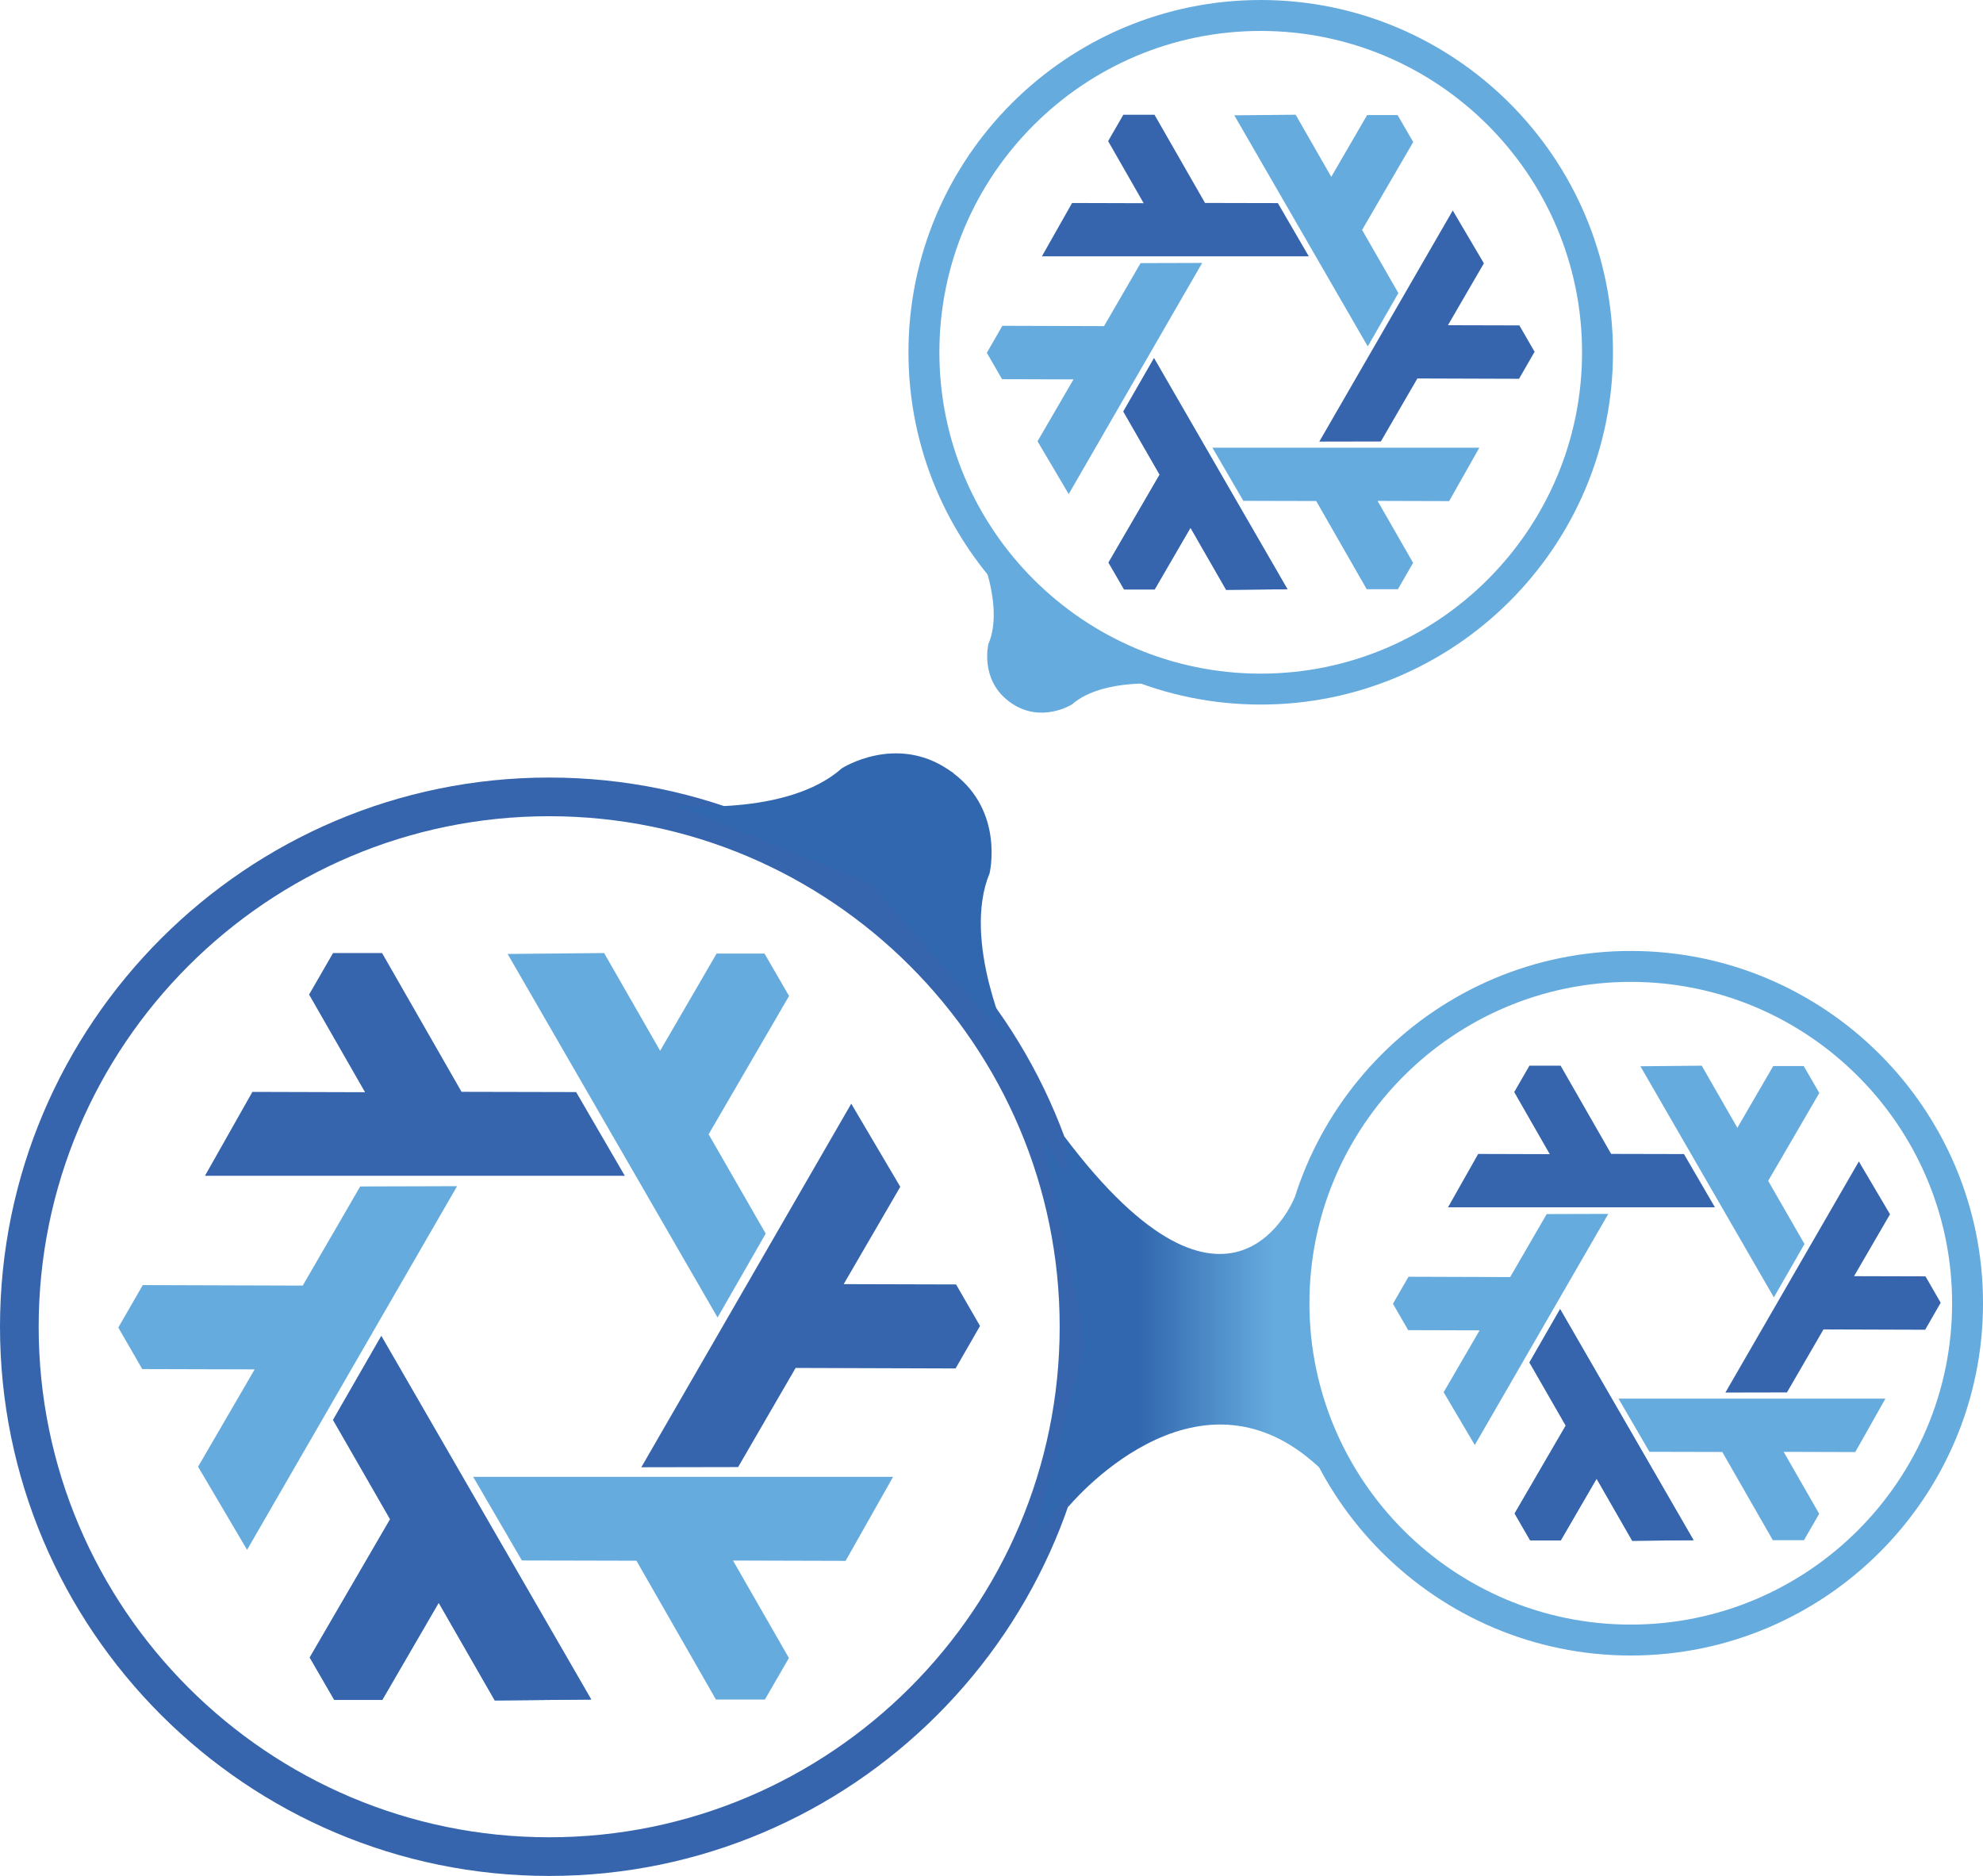
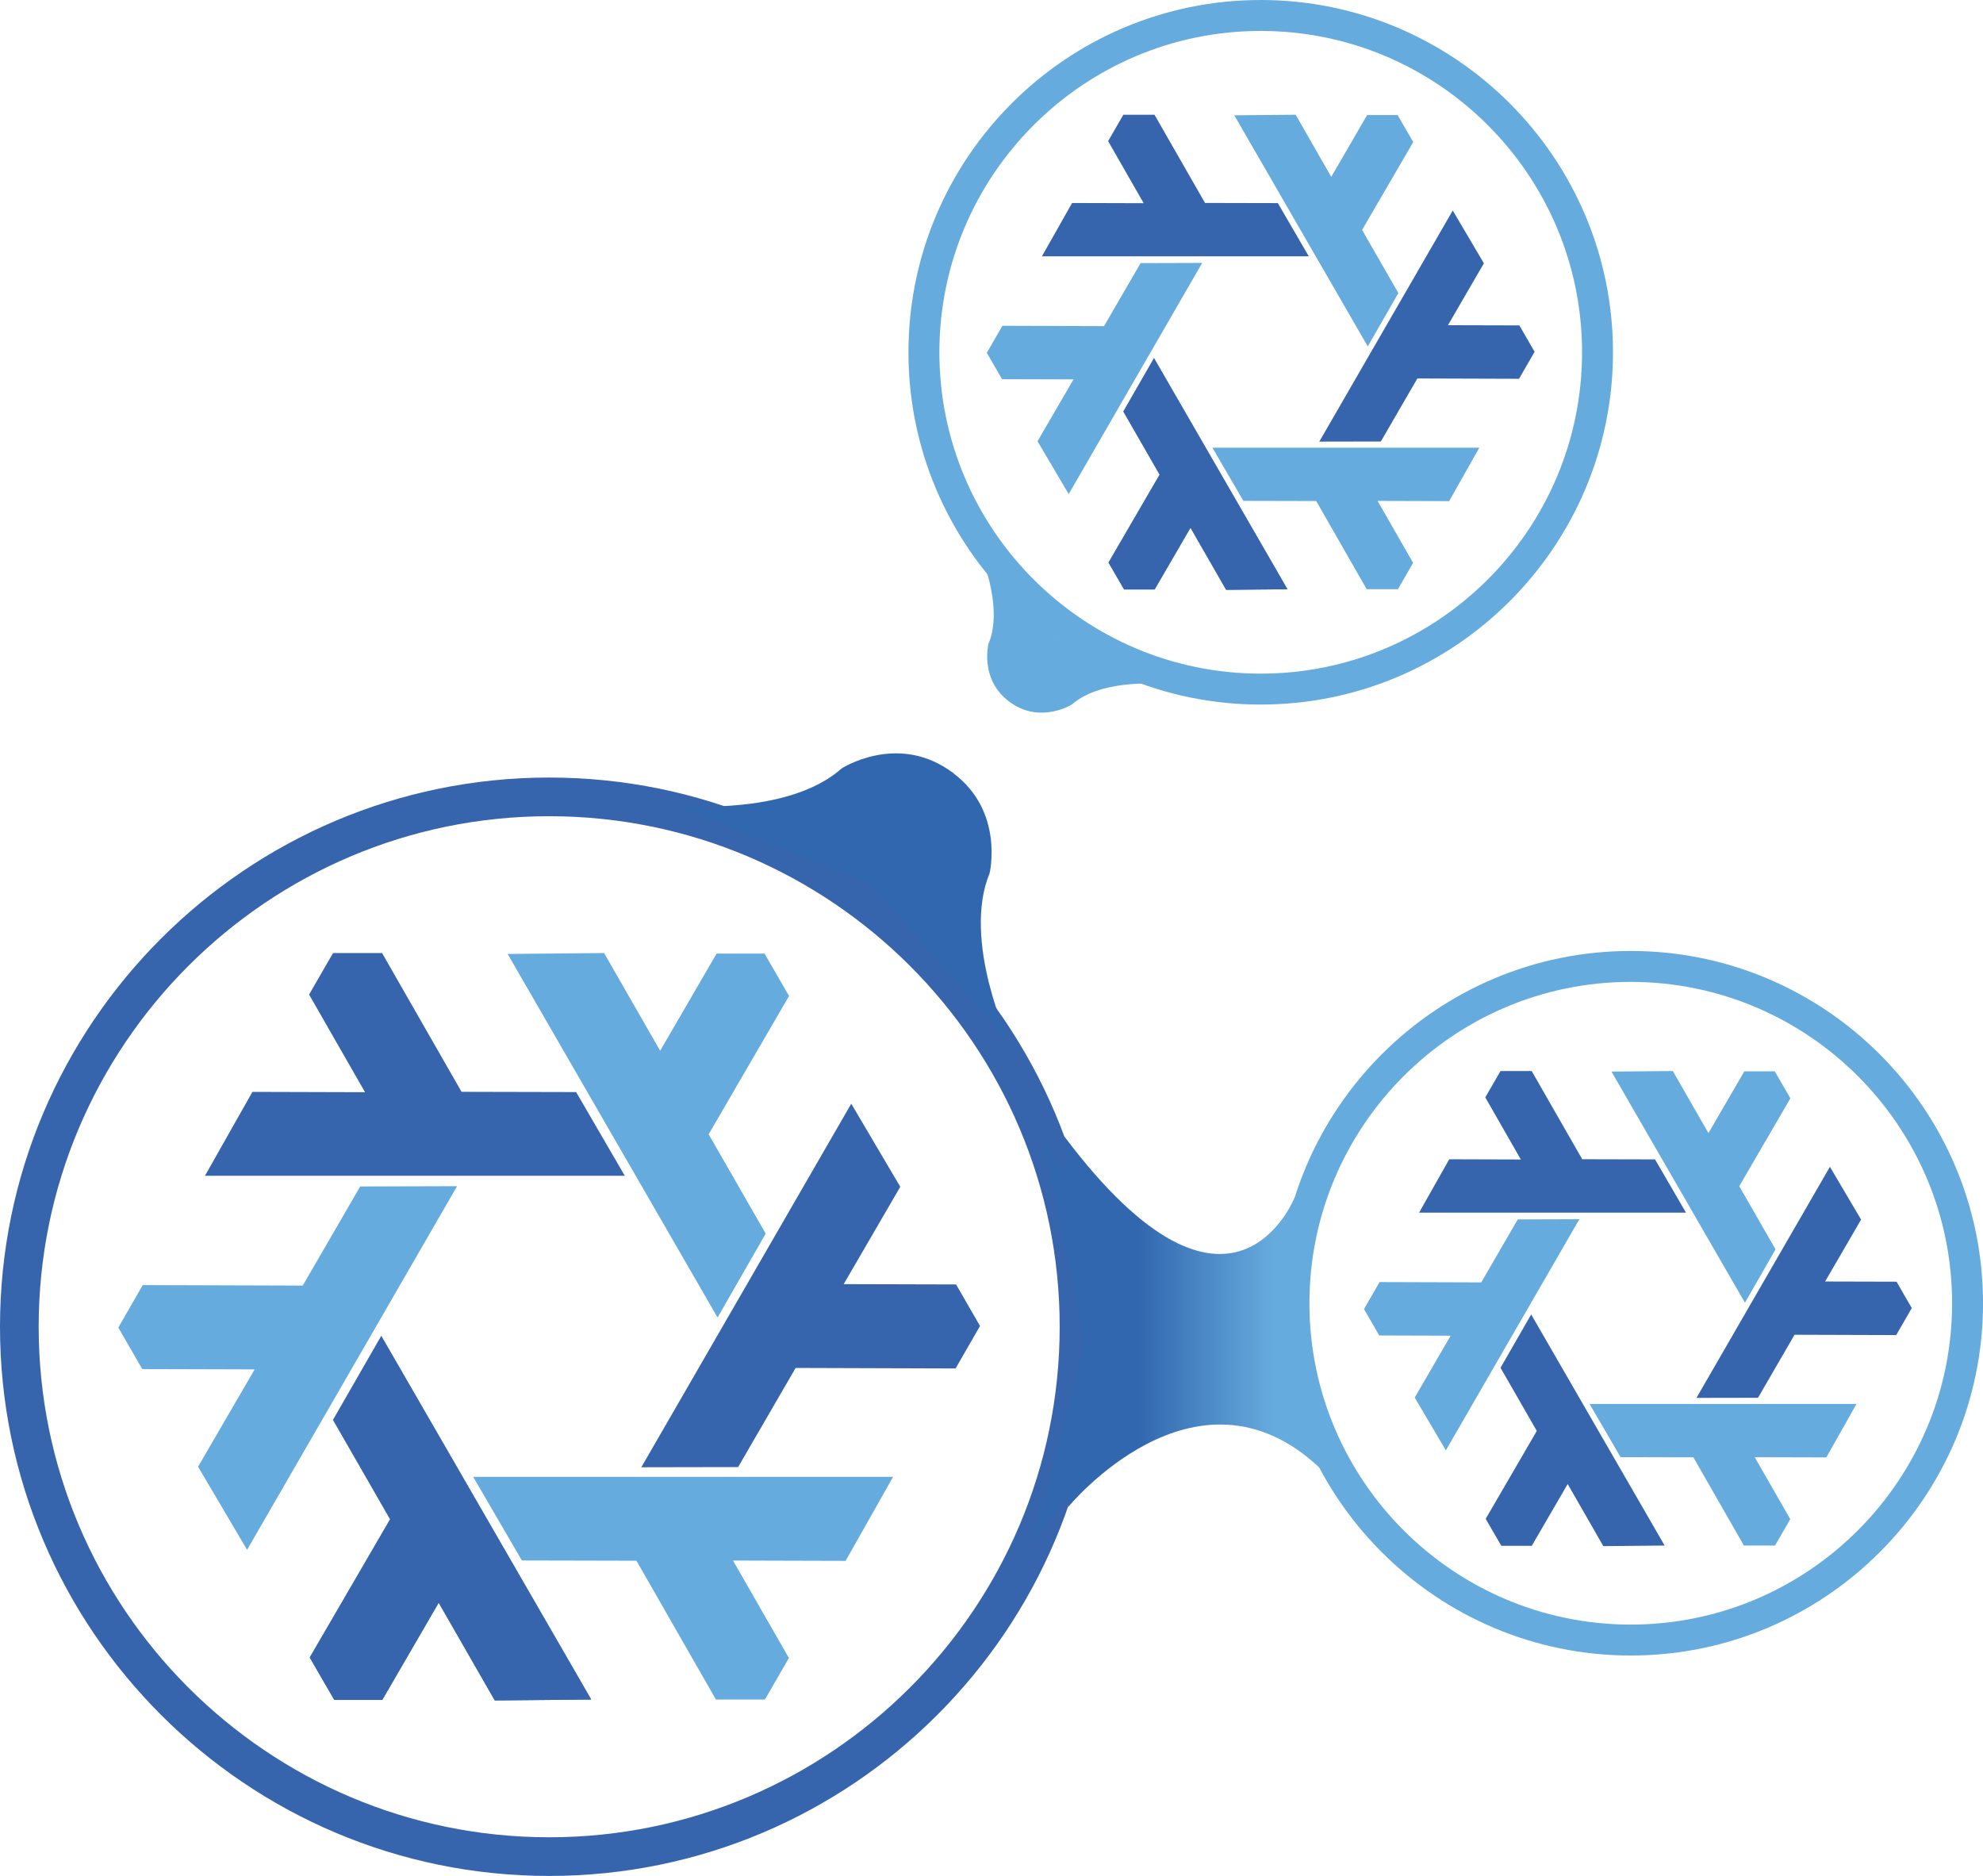
<svg xmlns="http://www.w3.org/2000/svg" width="29.993mm" height="28.373mm" viewBox="0 0 29.993 28.373" version="1.1" id="svg687">
  <defs id="defs681">
    <clipPath clipPathUnits="userSpaceOnUse" id="clipPath243">
      <path d="m 99.518,157.078 2.447,-4.258 -3.447,-5.928 1.053,-1.818 h 2.057 l 2.42,4.166 2.404,-4.189 4.136,0.039 -9.001,15.587 z" id="path241" />
    </clipPath>
    <clipPath clipPathUnits="userSpaceOnUse" id="clipPath253">
      <path d="M 0,313.233 H 500 V 0 H 0 Z" id="path251" />
    </clipPath>
    <clipPath clipPathUnits="userSpaceOnUse" id="clipPath289">
      <path d="m 133.401,200.311 1.556,-2.707 -2.192,-3.768 0.669,-1.156 h 1.309 l 1.538,2.648 1.528,-2.662 2.629,0.025 -5.722,9.907 z" id="path287" />
    </clipPath>
    <clipPath clipPathUnits="userSpaceOnUse" id="clipPath299">
      <path d="M 0,313.233 H 500 V 0 H 0 Z" id="path297" />
    </clipPath>
    <clipPath clipPathUnits="userSpaceOnUse" id="clipPath335">
      <path d="m 150.812,159.542 1.556,-2.707 -2.191,-3.769 0.668,-1.156 h 1.309 l 1.538,2.649 1.527,-2.662 2.63,0.024 -5.722,9.908 z" id="path333" />
    </clipPath>
    <clipPath clipPathUnits="userSpaceOnUse" id="clipPath345">
      <path d="M 0,313.233 H 500 V 0 H 0 Z" id="path343" />
    </clipPath>
    <linearGradient x1="0" y1="0" x2="1" y2="0" gradientUnits="userSpaceOnUse" gradientTransform="matrix(12.25616,0,0,-12.25616,129.4662,160.4999)" spreadMethod="pad" id="linearGradient409">
      <stop style="stop-opacity:1;stop-color:#3167ae" offset="0" id="stop399" />
      <stop style="stop-opacity:1;stop-color:#3167ae" offset="0.285" id="stop401" />
      <stop style="stop-opacity:1;stop-color:#3167ae" offset="0.29" id="stop403" />
      <stop style="stop-opacity:1;stop-color:#66abde" offset="0.822" id="stop405" />
      <stop style="stop-opacity:1;stop-color:#66abde" offset="1" id="stop407" />
    </linearGradient>
    <linearGradient x1="0" y1="0" x2="1" y2="0" gradientUnits="userSpaceOnUse" gradientTransform="matrix(10.92039,0,0,-10.92039,130.8722,161.2782)" spreadMethod="pad" id="linearGradient435">
      <stop style="stop-opacity:1;stop-color:#3167ae" offset="0" id="stop425" />
      <stop style="stop-opacity:1;stop-color:#3167ae" offset="0.285" id="stop427" />
      <stop style="stop-opacity:1;stop-color:#3167ae" offset="0.29" id="stop429" />
      <stop style="stop-opacity:1;stop-color:#66abde" offset="0.822" id="stop431" />
      <stop style="stop-opacity:1;stop-color:#66abde" offset="1" id="stop433" />
    </linearGradient>
  </defs>
  <g id="layer1" transform="translate(18.77643,-183.1173)">
    <g id="g229" transform="matrix(0.3527778,0,0,-0.3527778,-1.267577,202.0272)">
      <path d="m 0,0 c 0,0 3.731,-1.702 5.183,-0.314 v -6.343 c 0,0 -2.146,0.914 -5.079,-1.206 z" style="fill:#66abde;fill-opacity:1;fill-rule:nonzero;stroke:none" id="path231" />
    </g>
    <g id="g233" transform="matrix(0.3527778,0,0,-0.3527778,-10.47028,195.4621)">
      <path d="m 0,0 c -12.069,0 -21.887,-9.819 -21.887,-21.888 0,-12.068 9.818,-21.887 21.887,-21.887 12.069,0 21.888,9.819 21.888,21.887 C 21.888,-9.819 12.069,0 0,0 m 0,-45.433 c -12.982,0 -23.545,10.562 -23.545,23.545 0,12.983 10.563,23.546 23.545,23.546 12.983,0 23.545,-10.563 23.545,-23.546 0,-12.983 -10.562,-23.545 -23.545,-23.545" style="fill:#3665ad;fill-opacity:1;fill-rule:nonzero;stroke:none" id="path235" />
    </g>
    <g id="g237" transform="matrix(0.3527778,0,0,-0.3527778,-48.84675,260.0064)">
      <g id="g239" clip-path="url(#clipPath243)">
        <path d="m 98.518,160.677 h 12.07 v -15.626 h -12.07 z" style="fill:#4c88c7;fill-opacity:1;fill-rule:nonzero;stroke:none" id="path245" />
      </g>
    </g>
    <g id="g247" transform="matrix(0.3527778,0,0,-0.3527778,-48.84675,260.0064)">
      <g id="g249" clip-path="url(#clipPath253)">
        <g id="g255" transform="translate(104.8359,167.0988)">
          <path d="m 0,0 -9.004,-15.59 -2.101,3.563 2.426,4.173 -4.819,0.013 -1.027,1.78 1.049,1.821 6.858,-0.022 2.464,4.25 z" style="fill:#66abde;fill-opacity:1;fill-rule:evenodd;stroke:none" id="path257" />
        </g>
        <g id="g259" transform="translate(105.5254,154.6374)">
          <path d="m 0,0 h 18.003 l -2.035,-3.602 -4.828,0.014 2.397,-4.179 -1.028,-1.779 H 10.408 L 7,-3.596 2.088,-3.585 Z" style="fill:#66abde;fill-opacity:1;fill-rule:evenodd;stroke:none" id="path261" />
        </g>
        <g id="g263" transform="translate(116.0039,161.468)">
          <path d="m 0,0 -9.001,15.587 4.136,0.039 2.403,-4.189 2.42,4.166 H 2.013 L 3.065,13.785 -0.383,7.856 2.064,3.598 Z" style="fill:#66abde;fill-opacity:1;fill-rule:evenodd;stroke:none" id="path265" />
        </g>
        <g id="g267" transform="translate(101.5864,160.677)">
          <path d="m 0,0 9.001,-15.587 -4.136,-0.039 -2.404,4.188 -2.419,-4.166 h -2.058 l -1.053,1.819 3.448,5.928 -2.447,4.258 z" style="fill:#3665ad;fill-opacity:1;fill-rule:evenodd;stroke:none" id="path269" />
        </g>
        <g id="g271" transform="translate(112.0273,167.5437)">
          <path d="m 0,0 h -18.002 l 2.035,3.598 4.829,-0.014 -2.399,4.187 1.028,1.78 h 2.101 L -7,3.601 -2.087,3.59 Z" style="fill:#3665ad;fill-opacity:1;fill-rule:evenodd;stroke:none" id="path273" />
        </g>
        <g id="g275" transform="translate(112.7344,155.0486)">
          <path d="M 0,0 9.001,15.587 11.103,12.024 8.677,7.851 13.495,7.838 14.522,6.058 13.474,4.236 6.616,4.258 4.151,0.008 Z" style="fill:#3665ad;fill-opacity:1;fill-rule:evenodd;stroke:none" id="path277" />
        </g>
        <g id="g279" transform="translate(139.291,216.6272)">
          <path d="m 0,0 c -7.597,0 -13.777,-6.181 -13.777,-13.777 0,-7.597 6.18,-13.777 13.777,-13.777 7.597,0 13.777,6.18 13.777,13.777 C 13.777,-6.181 7.597,0 0,0 m 0,-28.88 c -8.328,0 -15.103,6.775 -15.103,15.103 0,8.328 6.775,15.103 15.103,15.103 8.328,0 15.103,-6.775 15.103,-15.103 C 15.103,-22.105 8.328,-28.88 0,-28.88" style="fill:#66abde;fill-opacity:1;fill-rule:nonzero;stroke:none" id="path281" />
        </g>
      </g>
    </g>
    <g id="g283" transform="matrix(0.3527778,0,0,-0.3527778,-48.84675,260.0064)">
      <g id="g285" clip-path="url(#clipPath289)">
        <path d="m 132.765,202.598 h 7.672 v -9.933 h -7.672 z" style="fill:#4c88c7;fill-opacity:1;fill-rule:nonzero;stroke:none" id="path291" />
      </g>
    </g>
    <g id="g293" transform="matrix(0.3527778,0,0,-0.3527778,-48.84675,260.0064)">
      <g id="g295" clip-path="url(#clipPath299)">
        <g id="g301" transform="translate(136.7812,206.6809)">
          <path d="m 0,0 -5.723,-9.91 -1.336,2.264 1.542,2.653 -3.063,0.009 -0.653,1.131 0.667,1.158 4.359,-0.014 1.566,2.701 z" style="fill:#66abde;fill-opacity:1;fill-rule:evenodd;stroke:none" id="path303" />
        </g>
        <g id="g305" transform="translate(137.2197,198.7595)">
          <path d="M 0,0 H 11.444 L 10.15,-2.29 7.081,-2.281 8.605,-4.937 7.952,-6.068 H 6.616 L 4.45,-2.286 1.327,-2.279 Z" style="fill:#66abde;fill-opacity:1;fill-rule:evenodd;stroke:none" id="path307" />
        </g>
        <g id="g309" transform="translate(143.8804,203.1018)">
          <path d="m 0,0 -5.722,9.908 2.63,0.025 1.527,-2.663 1.538,2.648 H 1.279 L 1.949,8.762 -0.243,4.994 1.312,2.287 Z" style="fill:#66abde;fill-opacity:1;fill-rule:evenodd;stroke:none" id="path311" />
        </g>
        <g id="g313" transform="translate(134.7158,202.5984)">
          <path d="M 0,0 5.722,-9.908 3.093,-9.933 1.564,-7.27 0.026,-9.918 h -1.308 l -0.669,1.155 2.192,3.769 -1.556,2.707 z" style="fill:#3665ad;fill-opacity:1;fill-rule:evenodd;stroke:none" id="path315" />
        </g>
        <g id="g317" transform="translate(141.3525,206.9636)">
          <path d="m 0,0 h -11.443 l 1.294,2.287 3.069,-0.009 -1.524,2.662 0.653,1.131 h 1.335 l 2.167,-3.782 3.122,-0.007 z" style="fill:#3665ad;fill-opacity:1;fill-rule:evenodd;stroke:none" id="path319" />
        </g>
        <g id="g321" transform="translate(141.8022,199.0207)">
          <path d="M 0,0 5.722,9.908 7.057,7.644 5.516,4.99 8.578,4.982 9.231,3.851 8.564,2.693 4.205,2.707 2.639,0.005 Z" style="fill:#3665ad;fill-opacity:1;fill-rule:evenodd;stroke:none" id="path323" />
        </g>
        <g id="g325" transform="translate(155.1562,175.8576)">
          <path d="m 0,0 c -7.597,0 -13.777,-6.181 -13.777,-13.777 0,-7.597 6.18,-13.777 13.777,-13.777 7.597,0 13.777,6.18 13.777,13.777 C 13.777,-6.181 7.597,0 0,0 m 0,-28.88 c -8.328,0 -15.103,6.775 -15.103,15.103 0,8.328 6.775,15.103 15.103,15.103 8.328,0 15.103,-6.775 15.103,-15.103 C 15.103,-22.105 8.328,-28.88 0,-28.88" style="fill:#66abde;fill-opacity:1;fill-rule:nonzero;stroke:none" id="path327" />
        </g>
      </g>
    </g>
-     <g id="g329" transform="matrix(0.3527778,0,0,-0.3527778,-48.84675,260.0064)">
-       <g id="g331" clip-path="url(#clipPath335)">
-         <path d="m 150.176,161.829 h 7.673 v -9.933 h -7.673 z" style="fill:#4c88c7;fill-opacity:1;fill-rule:nonzero;stroke:none" id="path337" />
-       </g>
-     </g>
    <g id="g339" transform="matrix(0.3527778,0,0,-0.3527778,-48.84675,260.0064)">
      <g id="g341" clip-path="url(#clipPath345)">
-         <g id="g347" transform="translate(154.1929,165.9113)">
-           <path d="m 0,0 -5.724,-9.91 -1.335,2.264 1.542,2.653 -3.063,0.009 -0.653,1.131 0.667,1.158 4.359,-0.014 1.566,2.701 z" style="fill:#66abde;fill-opacity:1;fill-rule:evenodd;stroke:none" id="path349" />
-         </g>
-         <g id="g351" transform="translate(154.6313,157.99)">
-           <path d="M 0,0 H 11.443 L 10.15,-2.29 7.081,-2.281 8.604,-4.937 7.951,-6.068 H 6.616 l -2.167,3.782 -3.122,0.007 z" style="fill:#66abde;fill-opacity:1;fill-rule:evenodd;stroke:none" id="path353" />
-         </g>
-         <g id="g355" transform="translate(161.292,162.3322)">
-           <path d="m 0,0 -5.722,9.908 2.629,0.025 1.528,-2.663 1.538,2.648 H 1.279 L 1.948,8.762 -0.244,4.994 1.312,2.287 Z" style="fill:#66abde;fill-opacity:1;fill-rule:evenodd;stroke:none" id="path357" />
-         </g>
-         <g id="g359" transform="translate(152.127,161.8288)">
-           <path d="M 0,0 5.722,-9.908 3.093,-9.933 1.565,-7.27 0.027,-9.918 h -1.308 l -0.67,1.155 2.192,3.769 -1.555,2.707 z" style="fill:#3665ad;fill-opacity:1;fill-rule:evenodd;stroke:none" id="path361" />
-         </g>
-         <g id="g363" transform="translate(158.7642,166.1941)">
-           <path d="m 0,0 h -11.443 l 1.293,2.287 3.069,-0.009 -1.524,2.662 0.653,1.131 h 1.336 l 2.167,-3.782 3.122,-0.007 z" style="fill:#3665ad;fill-opacity:1;fill-rule:evenodd;stroke:none" id="path365" />
-         </g>
-         <g id="g367" transform="translate(159.2134,158.2512)">
-           <path d="M 0,0 5.722,9.908 7.058,7.644 5.516,4.99 8.579,4.982 9.231,3.851 8.565,2.693 4.206,2.707 2.639,0.005 Z" style="fill:#3665ad;fill-opacity:1;fill-rule:evenodd;stroke:none" id="path369" />
+         <g id="g1" transform="translate(5.010289,6.311907)">
+           <g id="g351" transform="translate(154.6313,157.99)" />
+           <g id="g355" transform="translate(161.292,162.3322)" />
+           <g id="g359" transform="translate(152.127,161.8288)" />
+           <g id="g363" transform="translate(158.7642,166.1941)" />
+           <g id="g367" transform="translate(151.1746,142.5292)">
+             <g id="g2" transform="translate(1.788159,9.181382)">
+               <g id="g347" transform="translate(-5.0205,7.6601)">
+                 <path d="m 0,0 -5.724,-9.91 -1.335,2.264 1.542,2.653 -3.063,0.009 -0.653,1.131 0.667,1.158 4.359,-0.014 1.566,2.701 z" style="fill:#66abde;fill-opacity:1;fill-rule:evenodd;stroke:none" id="path349" />
+               </g>
+               <path d="M 0,0 H 11.443 L 10.15,-2.29 7.081,-2.281 8.604,-4.937 7.951,-6.068 H 6.616 l -2.167,3.782 -3.122,0.007 z" style="fill:#66abde;fill-opacity:1;fill-rule:evenodd;stroke:none" id="path353" transform="translate(-4.5821,-0.2612001)" />
+               <path d="m 0,0 -5.722,9.908 2.629,0.025 1.528,-2.663 1.538,2.648 H 1.279 L 1.948,8.762 -0.244,4.994 1.312,2.287 Z" style="fill:#66abde;fill-opacity:1;fill-rule:evenodd;stroke:none" id="path357" transform="translate(2.078599,4.081)" />
+               <path d="M 0,0 5.722,-9.908 3.093,-9.933 1.565,-7.27 0.027,-9.918 h -1.308 l -0.67,1.155 2.192,3.769 -1.555,2.707 z" style="fill:#3665ad;fill-opacity:1;fill-rule:evenodd;stroke:none" id="path361" transform="translate(-7.0864,3.5776)" />
+               <path d="m 0,0 h -11.443 l 1.293,2.287 3.069,-0.009 -1.524,2.662 0.653,1.131 h 1.336 l 2.167,-3.782 3.122,-0.007 z" style="fill:#3665ad;fill-opacity:1;fill-rule:evenodd;stroke:none" id="path365" transform="translate(-0.4492008,7.9429)" />
+               <path d="M 0,0 5.722,9.908 7.058,7.644 5.516,4.99 8.579,4.982 9.231,3.851 8.565,2.693 4.206,2.707 2.639,0.005 Z" style="fill:#3665ad;fill-opacity:1;fill-rule:evenodd;stroke:none" id="path369" />
+             </g>
+           </g>
        </g>
        <g id="g371" transform="translate(126.1177,184.799)">
          <path d="M 0,0 0.005,0.007 C -0.047,0.046 -0.099,0.076 -0.151,0.112 -0.178,0.131 -0.2,0.151 -0.228,0.169 L -0.229,0.166 c -2.27,1.523 -4.556,0.05 -4.556,0.05 -2.348,-2.091 -7.135,-1.586 -7.135,-1.586 l 8.377,-3.372 0.036,0.049 -0.035,-0.053 5.944,-6.797 c 0,0 -2.054,4.353 -0.853,7.259 0,0 0.638,2.644 -1.549,4.284" style="fill:#3167ae;fill-opacity:1;fill-rule:nonzero;stroke:none" id="path373" />
        </g>
        <g id="g375" transform="translate(128.4746,187.9011)">
          <path d="M 0,0 -0.003,-0.003 C 0.026,-0.026 0.056,-0.043 0.085,-0.064 0.1,-0.075 0.113,-0.087 0.128,-0.097 l 0.001,0.002 C 1.412,-0.975 2.72,-0.15 2.72,-0.15 4.067,1.027 6.787,0.712 6.787,0.712 L 2.042,2.678 2.021,2.65 2.041,2.68 -1.301,6.579 c 0,0 1.144,-2.487 0.444,-4.133 0,0 -0.377,-1.501 0.857,-2.446" style="fill:#66abde;fill-opacity:1;fill-rule:nonzero;stroke:none" id="path377" />
        </g>
        <g id="g379" transform="translate(136.915,160.6052)">
          <path d="m 0,0 h -0.004 c 0,-0.038 0.005,-0.071 0.007,-0.107 0.001,-0.019 0,-0.036 0.001,-0.054 h 0.003 c 0.118,-1.55 1.58,-2.053 1.58,-2.053 1.761,-0.313 3.22,-2.631 3.22,-2.631 L 3.366,0.085 3.332,0.084 3.368,0.087 4.313,5.136 C 4.313,5.136 3.091,2.686 1.37,2.2 1.37,2.2 -0.037,1.554 0,0" style="fill:#66abde;fill-opacity:1;fill-rule:nonzero;stroke:none" id="path381" />
        </g>
        <g id="g383" transform="translate(137.6904,160.1672)">
          <path d="m 0,0 h 0.008 c 0.004,0.065 -0.001,0.125 10e-4,0.188 0,0.033 0.004,0.062 0.004,0.095 H 0.009 C 0.002,3.016 -2.498,4.087 -2.498,4.087 -5.545,4.863 -7.804,9.114 -7.804,9.114 l 1.891,-8.83 0.06,-0.003 h -0.063 l -2.308,-8.73 c 0,0 2.459,4.139 5.539,4.769 0,0 2.549,0.951 2.685,3.68" style="fill:#3167ae;fill-opacity:1;fill-rule:nonzero;stroke:none" id="path385" />
        </g>
      </g>
    </g>
    <g id="g387" transform="matrix(0.3527778,0,0,-0.3527778,-48.84675,260.0064)">
      <g id="g389">
        <g id="g395">
          <g id="g397">
            <path d="m 131.777,160.451 0.061,-0.003 h -0.063 l -2.309,-8.73 c 0,0 2.46,4.139 5.54,4.769 v 0 c 0,0 0.582,0.22 1.204,0.745 v 0 c 1.824,0.896 3.187,0.657 3.659,0.522 v 0 c 1.086,-0.79 1.853,-1.994 1.853,-1.994 v 0 l -1.441,4.93 h -0.034 l 0.035,0.002 0.946,5.049 c 0,0 -0.449,-0.895 -1.183,-1.711 v 0 c -1.09,-1.029 -3.448,-0.338 -4.564,0.075 v 0 c -0.174,0.099 -0.288,0.15 -0.288,0.15 v 0 c -3.048,0.775 -5.307,5.026 -5.307,5.026 v 0 z" style="fill:url(#linearGradient409);stroke:none" id="path411" />
          </g>
        </g>
      </g>
    </g>
    <g id="g413" transform="matrix(0.3527778,0,0,-0.3527778,-48.84675,260.0064)">
      <g id="g415">
        <g id="g421">
          <g id="g423">
            <path d="m 131.917,157.596 -0.897,-4.269 c 0,0 5.451,6.682 10.772,1.721 v 0 l -1.036,11.591 c 0,0 -2.704,-6.957 -9.884,2.591 v 0 z" style="fill:url(#linearGradient435);stroke:none" id="path437" />
          </g>
        </g>
      </g>
    </g>
  </g>
</svg>
